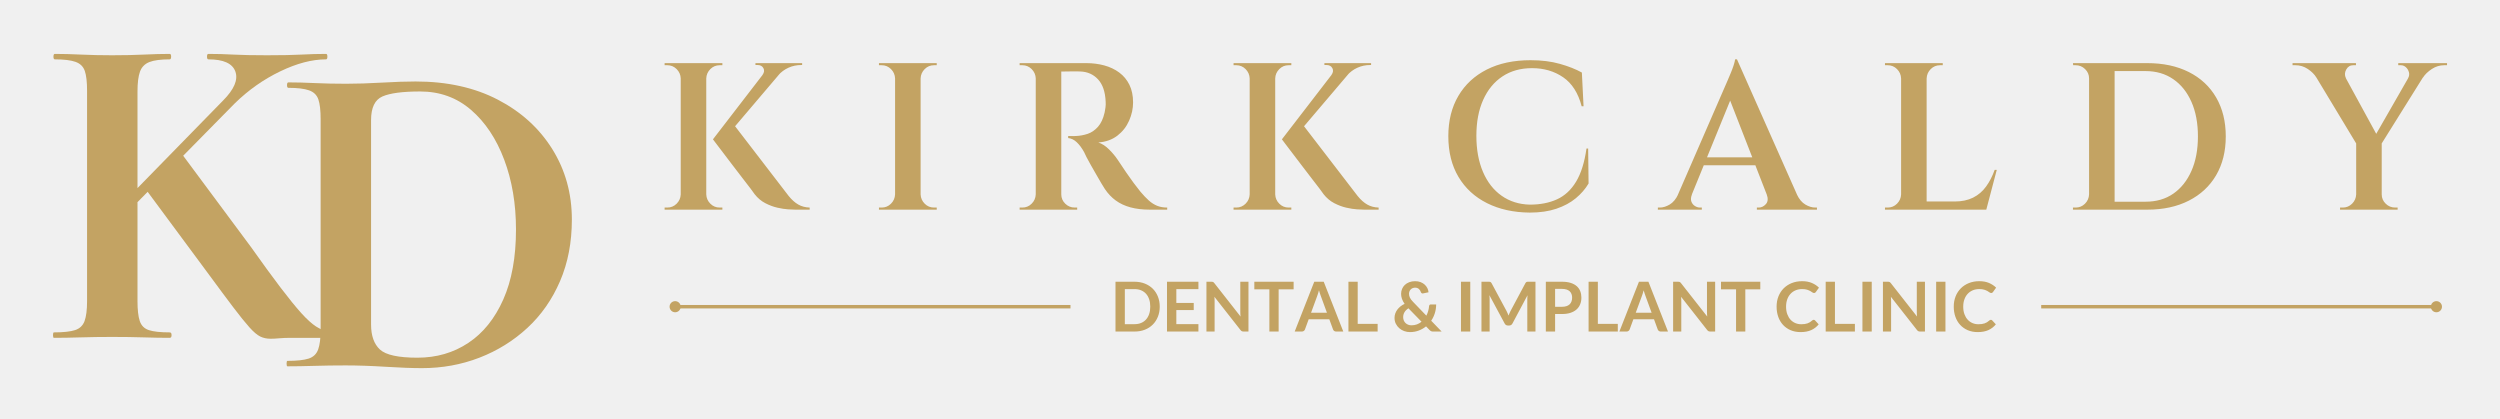
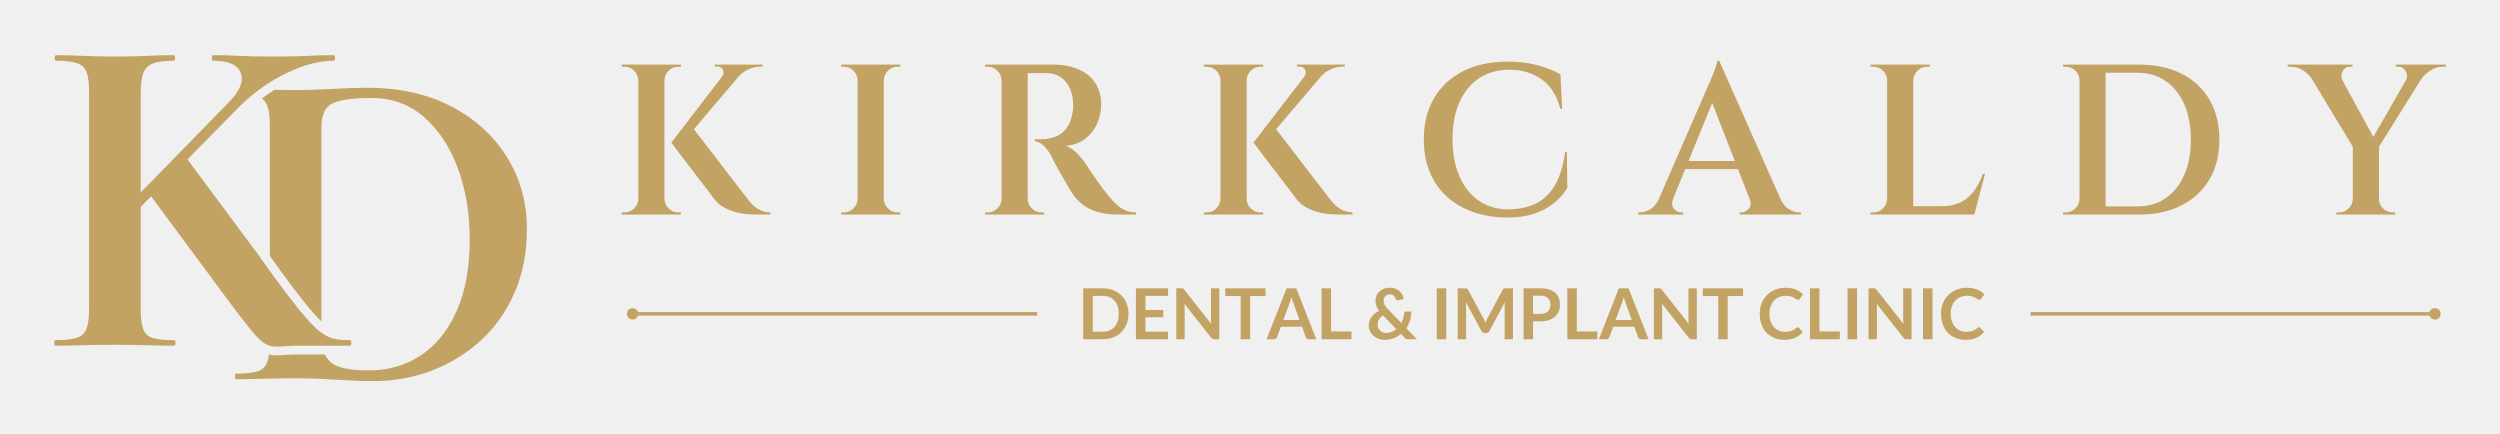
- <svg xmlns="http://www.w3.org/2000/svg" viewBox="0 0 1887 316" width="1887" height="316" role="img" aria-label="Kirkcaldy Dental &amp; Implant Clinic">
+ <svg xmlns="http://www.w3.org/2000/svg" viewBox="0 0 1844 320" width="1844" height="320" role="img" aria-label="Kirkcaldy Dental &amp; Implant Clinic">
  <g fill="#C3A363">
-     <path d="M318.485 277.872Q307.512 277.872 291.053 276.843Q274.593 275.814 260.877 275.814Q248.533 275.814 237.217 276.157Q225.901 276.5 216.986 276.5Q216.3 276.5 216.3 274.443Q216.3 272.385 216.986 272.385Q227.616 272.385 232.931 270.671Q238.246 268.956 240.132 263.813Q242.018 258.669 242.018 248.725V89.961Q242.018 80.017 240.303 75.045Q238.589 70.073 233.274 68.187Q227.959 66.301 217.672 66.301Q216.643 66.301 216.643 64.243Q216.643 62.186 217.672 62.186Q226.587 62.186 237.56 62.7Q248.533 63.215 261.22 63.215Q273.565 63.215 288.31 62.357Q303.054 61.5 313.684 61.5Q349.346 61.5 375.75 75.216Q402.153 88.932 416.898 112.593Q431.643 136.253 431.643 165.742Q431.643 191.46 422.727 212.206Q413.812 232.951 398.038 247.525Q382.265 262.098 361.862 269.985Q341.459 277.872 318.485 277.872ZM315.056 269.985Q336.659 269.985 353.461 258.841Q370.263 247.696 379.865 226.093Q389.466 204.49 389.466 173.286Q389.466 144.14 380.55 120.479Q371.635 96.819 355.519 82.931Q339.402 69.044 317.113 69.044Q297.225 69.044 288.652 72.816Q280.08 76.588 280.08 90.647V244.953Q280.08 257.64 286.767 263.813Q293.453 269.985 315.056 269.985Z" />
+     <defs>
+       <mask id="kdmask21440" maskUnits="userSpaceOnUse" x="-10000" y="-10000" width="20000" height="20000">
+         <rect x="-10000" y="-10000" width="20000" height="20000" fill="#fff" />
+         <path d="M65.718 227.225V68.461Q65.718 58.517 64.003 53.545Q62.289 48.573 56.974 46.687Q51.659 44.801 41.372 44.801Q40.343 44.801 40.343 42.743Q40.343 40.686 41.372 40.686Q50.287 40.686 61.26 41.2Q72.233 41.715 84.577 41.715Q97.608 41.715 108.581 41.2Q119.553 40.686 128.126 40.686Q129.155 40.686 129.155 42.743Q129.155 44.801 128.126 44.801Q117.839 44.801 112.695 46.858Q107.552 48.915 105.666 54.059Q103.78 59.203 103.78 69.147V227.225Q103.78 237.169 105.494 242.313Q107.209 247.456 112.352 249.171Q117.496 250.885 128.126 250.885Q129.498 250.885 129.498 252.943Q129.498 255.0 128.126 255.0Q119.211 255.0 108.409 254.657Q97.608 254.314 84.577 254.314Q72.233 254.314 60.917 254.657Q49.601 255.0 40.686 255.0Q40.0 255.0 40.0 252.943Q40.0 250.885 40.686 250.885Q51.316 250.885 56.631 249.171Q61.946 247.456 63.832 242.313Q65.718 237.169 65.718 227.225ZM156.244 205.279 109.266 141.842 136.699 115.439 189.163 186.077Q202.536 204.936 211.794 217.109Q221.053 229.282 227.396 236.312Q233.74 243.341 238.541 246.427Q243.341 249.514 247.97 250.199Q252.6 250.885 258.086 250.885Q259.115 250.885 259.115 252.943Q259.115 255.0 258.086 255.0Q242.998 255.0 233.74 255.0Q224.482 255.0 219.681 255.0Q214.537 255.0 210.766 255.343Q206.994 255.686 204.25 255.686Q199.793 255.686 196.364 253.971Q192.935 252.257 188.305 247.113Q183.676 241.97 176.132 232.026Q168.589 222.081 156.244 205.279ZM79.777 166.531 168.246 76.005Q180.933 63.317 177.675 54.059Q174.418 44.801 157.273 44.801Q156.244 44.801 156.244 42.743Q156.244 40.686 157.273 40.686Q166.531 40.686 176.132 41.2Q185.734 41.715 201.507 41.715Q217.967 41.715 227.568 41.2Q237.169 40.686 246.085 40.686Q247.113 40.686 247.113 42.743Q247.113 44.801 246.085 44.801Q230.311 44.801 211.451 53.888Q192.592 62.974 177.161 78.062L89.035 167.56Z" fill="#000" stroke="#000" stroke-width="12.90" stroke-linejoin="round" />
+       </mask>
+     </defs>
+     <path mask="url(#kdmask21440)" d="M275.485 281.097Q264.512 281.097 248.053 280.068Q231.593 279.039 217.877 279.039Q205.533 279.039 194.217 279.382Q182.901 279.725 173.986 279.725Q173.3 279.725 173.3 277.668Q173.3 275.61 173.986 275.61Q184.616 275.61 189.931 273.896Q195.246 272.181 197.132 267.038Q199.018 261.894 199.018 251.95V93.186Q199.018 83.242 197.303 78.27Q195.589 73.298 190.274 71.412Q184.959 69.526 174.672 69.526Q173.643 69.526 173.643 67.468Q173.643 65.411 174.672 65.411Q183.587 65.411 194.56 65.925Q205.533 66.44 218.22 66.44Q230.565 66.44 245.31 65.582Q260.054 64.725 270.684 64.725Q306.346 64.725 332.75 78.441Q359.153 92.157 373.898 115.818Q388.643 139.478 388.643 168.967Q388.643 194.685 379.727 215.431Q370.812 236.176 355.038 250.75Q339.265 265.323 318.862 273.21Q298.459 281.097 275.485 281.097ZM272.056 273.21Q293.659 273.21 310.461 262.066Q327.263 250.921 336.865 229.318Q346.466 207.715 346.466 176.511Q346.466 147.365 337.55 123.704Q328.635 100.044 312.519 86.156Q296.402 72.269 274.113 72.269Q254.225 72.269 245.652 76.041Q237.08 79.813 237.08 93.872V248.178Q237.08 260.865 243.767 267.038Q250.453 273.21 272.056 273.21Z" />
    <path data-kd="K" d="M65.718 227.225V68.461Q65.718 58.517 64.003 53.545Q62.289 48.573 56.974 46.687Q51.659 44.801 41.372 44.801Q40.343 44.801 40.343 42.743Q40.343 40.686 41.372 40.686Q50.287 40.686 61.26 41.2Q72.233 41.715 84.577 41.715Q97.608 41.715 108.581 41.2Q119.553 40.686 128.126 40.686Q129.155 40.686 129.155 42.743Q129.155 44.801 128.126 44.801Q117.839 44.801 112.695 46.858Q107.552 48.915 105.666 54.059Q103.78 59.203 103.78 69.147V227.225Q103.78 237.169 105.494 242.313Q107.209 247.456 112.352 249.171Q117.496 250.885 128.126 250.885Q129.498 250.885 129.498 252.943Q129.498 255.0 128.126 255.0Q119.211 255.0 108.409 254.657Q97.608 254.314 84.577 254.314Q72.233 254.314 60.917 254.657Q49.601 255.0 40.686 255.0Q40.0 255.0 40.0 252.943Q40.0 250.885 40.686 250.885Q51.316 250.885 56.631 249.171Q61.946 247.456 63.832 242.313Q65.718 237.169 65.718 227.225ZM156.244 205.279 109.266 141.842 136.699 115.439 189.163 186.077Q202.536 204.936 211.794 217.109Q221.053 229.282 227.396 236.312Q233.74 243.341 238.541 246.427Q243.341 249.514 247.97 250.199Q252.6 250.885 258.086 250.885Q259.115 250.885 259.115 252.943Q259.115 255.0 258.086 255.0Q242.998 255.0 233.74 255.0Q224.482 255.0 219.681 255.0Q214.537 255.0 210.766 255.343Q206.994 255.686 204.25 255.686Q199.793 255.686 196.364 253.971Q192.935 252.257 188.305 247.113Q183.676 241.97 176.132 232.026Q168.589 222.081 156.244 205.279ZM79.777 166.531 168.246 76.005Q180.933 63.317 177.675 54.059Q174.418 44.801 157.273 44.801Q156.244 44.801 156.244 42.743Q156.244 40.686 157.273 40.686Q166.531 40.686 176.132 41.2Q185.734 41.715 201.507 41.715Q217.967 41.715 227.568 41.2Q237.169 40.686 246.085 40.686Q247.113 40.686 247.113 42.743Q247.113 44.801 246.085 44.801Q230.311 44.801 211.451 53.888Q192.592 62.974 177.161 78.062L89.035 167.56Z" />
-     <path d="M552.835 92.68 595.337 147.98Q598.813 152.246 602.526 154.379Q606.239 156.512 611.137 156.67V158.25H600.235Q598.497 158.25 594.863 158.013Q591.229 157.776 586.726 156.749Q582.223 155.722 577.641 153.352Q573.059 150.982 569.583 146.558Q569.109 145.768 566.66 142.529Q564.211 139.29 560.577 134.629Q556.943 129.968 553.072 124.833Q549.201 119.698 545.804 115.274Q542.407 110.85 540.274 108.006Q538.141 105.162 538.141 105.162ZM594.389 48.756 546.989 104.53 538.141 105.162 581.591 48.756ZM605.449 47.65V49.072H604.817Q599.603 49.072 595.1 51.126Q590.597 53.18 587.437 56.814L575.587 56.498Q577.483 53.812 576.219 51.442Q574.955 49.072 571.795 49.072H570.215V47.65H604.817ZM533.085 47.65V158.25H513.809V47.65ZM514.283 146.716V158.25H501.643V156.67Q501.801 156.67 502.67 156.67Q503.539 156.67 503.697 156.67Q507.805 156.67 510.728 153.747Q513.651 150.824 513.809 146.716ZM514.283 59.184H513.809Q513.651 55.076 510.728 52.153Q507.805 49.23 503.697 49.23Q503.539 49.23 502.67 49.23Q501.801 49.23 501.643 49.23V47.65H514.283ZM532.611 146.716H533.085Q533.243 150.824 536.166 153.747Q539.089 156.67 543.197 156.67Q543.197 156.67 544.145 156.67Q545.093 156.67 545.251 156.67V158.25H532.611ZM532.611 59.184V47.65H545.251V49.23Q545.093 49.23 544.145 49.23Q543.197 49.23 543.197 49.23Q539.089 49.23 536.166 52.153Q533.243 55.076 533.085 59.184ZM694.877 47.65V158.25H675.601V47.65ZM676.075 146.716V158.25H663.435V156.67Q663.435 156.67 664.462 156.67Q665.489 156.67 665.489 156.67Q669.597 156.67 672.52 153.747Q675.443 150.824 675.601 146.716ZM676.075 59.184H675.601Q675.443 55.076 672.52 52.153Q669.597 49.23 665.489 49.23Q665.489 49.23 664.462 49.23Q663.435 49.23 663.435 49.23V47.65H676.075ZM694.403 146.716H694.877Q695.035 150.824 697.958 153.747Q700.881 156.67 704.989 156.67Q704.989 156.67 705.937 156.67Q706.885 156.67 707.043 156.67V158.25H694.403ZM694.403 59.184V47.65H707.043V49.23Q706.885 49.23 705.937 49.23Q704.989 49.23 704.989 49.23Q700.881 49.23 697.958 52.153Q695.035 55.076 694.877 59.184ZM798.999 47.65H820.013Q827.123 47.65 833.522 49.388Q839.921 51.126 844.819 54.76Q849.717 58.394 852.482 64.003Q855.247 69.612 855.247 77.354Q855.247 84.306 852.245 91.1Q849.243 97.894 843.397 102.397Q837.551 106.9 829.019 107.532Q833.285 108.954 837.156 112.825Q841.027 116.696 843.555 120.488Q843.713 120.646 845.53 123.411Q847.347 126.176 850.033 130.126Q852.719 134.076 855.642 138.026Q858.565 141.976 860.777 144.662Q864.253 148.77 867.176 151.377Q870.099 153.984 873.417 155.327Q876.735 156.67 881.001 156.67V158.25H867.887Q859.671 158.25 853.272 156.512Q846.873 154.774 842.133 151.298Q837.393 147.822 833.917 142.608Q832.969 141.186 831.231 138.263Q829.493 135.34 827.439 131.706Q825.385 128.072 823.41 124.675Q821.435 121.278 820.092 118.592Q818.749 115.906 818.275 114.8Q815.747 110.218 812.745 107.374Q809.743 104.53 806.267 104.214V102.634Q806.583 102.634 808.321 102.713Q810.059 102.792 812.271 102.634Q816.537 102.476 820.882 101.054Q825.227 99.632 828.703 95.761Q832.179 91.89 833.759 84.938Q834.075 83.516 834.391 81.304Q834.707 79.092 834.549 76.722Q834.075 65.662 828.861 59.974Q823.647 54.286 815.589 53.97Q812.587 53.812 809.269 53.891Q805.951 53.97 803.502 53.97Q801.053 53.97 800.579 53.97Q800.579 53.812 800.184 52.232Q799.789 50.652 799.394 49.151Q798.999 47.65 798.999 47.65ZM801.053 47.65V158.25H781.777V47.65ZM782.251 146.716V158.25H769.611V156.67Q769.769 156.67 770.638 156.67Q771.507 156.67 771.665 156.67Q775.773 156.67 778.696 153.747Q781.619 150.824 781.777 146.716ZM782.251 59.184H781.777Q781.619 55.076 778.696 52.153Q775.773 49.23 771.665 49.23Q771.507 49.23 770.638 49.23Q769.769 49.23 769.611 49.23V47.65H782.251ZM800.579 146.716H801.053Q801.053 150.824 804.055 153.747Q807.057 156.67 811.165 156.67Q811.323 156.67 812.192 156.67Q813.061 156.67 813.061 156.67V158.25H800.579ZM982.279 92.68 1024.781 147.98Q1028.257 152.246 1031.97 154.379Q1035.683 156.512 1040.581 156.67V158.25H1029.679Q1027.941 158.25 1024.307 158.013Q1020.673 157.776 1016.17 156.749Q1011.667 155.722 1007.085 153.352Q1002.503 150.982 999.027 146.558Q998.553 145.768 996.104 142.529Q993.655 139.29 990.021 134.629Q986.387 129.968 982.516 124.833Q978.645 119.698 975.248 115.274Q971.851 110.85 969.718 108.006Q967.585 105.162 967.585 105.162ZM1023.833 48.756 976.433 104.53 967.585 105.162 1011.035 48.756ZM1034.893 47.65V49.072H1034.261Q1029.047 49.072 1024.544 51.126Q1020.041 53.18 1016.881 56.814L1005.031 56.498Q1006.927 53.812 1005.663 51.442Q1004.399 49.072 1001.239 49.072H999.659V47.65H1034.261ZM962.529 47.65V158.25H943.253V47.65ZM943.727 146.716V158.25H931.087V156.67Q931.245 156.67 932.114 156.67Q932.983 156.67 933.141 156.67Q937.249 156.67 940.172 153.747Q943.095 150.824 943.253 146.716ZM943.727 59.184H943.253Q943.095 55.076 940.172 52.153Q937.249 49.23 933.141 49.23Q932.983 49.23 932.114 49.23Q931.245 49.23 931.087 49.23V47.65H943.727ZM962.055 146.716H962.529Q962.687 150.824 965.61 153.747Q968.533 156.67 972.641 156.67Q972.641 156.67 973.589 156.67Q974.537 156.67 974.695 156.67V158.25H962.055ZM962.055 59.184V47.65H974.695V49.23Q974.537 49.23 973.589 49.23Q972.641 49.23 972.641 49.23Q968.533 49.23 965.61 52.153Q962.687 55.076 962.529 59.184ZM1198.739 112.114 1199.055 138.5Q1195.421 144.662 1189.417 149.639Q1183.413 154.616 1174.802 157.539Q1166.191 160.462 1154.657 160.462Q1136.329 160.304 1122.425 153.352Q1108.521 146.4 1100.858 133.523Q1093.195 120.646 1093.195 102.792Q1093.195 85.254 1100.779 72.377Q1108.363 59.5 1122.267 52.469Q1136.171 45.438 1155.289 45.438Q1167.613 45.438 1177.409 48.203Q1187.205 50.968 1193.999 54.76L1195.263 80.198H1193.841Q1189.891 65.188 1179.858 58.315Q1169.825 51.442 1156.395 51.442Q1143.439 51.442 1134.038 57.683Q1124.637 63.924 1119.502 75.379Q1114.367 86.834 1114.367 102.476Q1114.367 118.118 1119.344 129.731Q1124.321 141.344 1133.406 147.743Q1142.491 154.142 1154.657 154.458Q1166.507 154.458 1175.276 150.429Q1184.045 146.4 1189.654 137.078Q1195.263 127.756 1197.475 112.114ZM1311.077 44.806 1361.005 157.302H1337.621L1303.651 70.086ZM1277.107 146.716Q1275.843 149.876 1276.633 152.088Q1277.423 154.3 1279.319 155.485Q1281.215 156.67 1283.111 156.67H1284.533V158.25H1251.353V156.67Q1251.353 156.67 1252.064 156.67Q1252.775 156.67 1252.775 156.67Q1256.409 156.67 1260.28 154.379Q1264.151 152.088 1266.679 146.716ZM1311.077 44.806 1311.867 61.396 1272.525 157.776H1261.781L1302.545 64.082Q1302.861 63.45 1303.888 61.001Q1304.915 58.552 1306.258 55.392Q1307.601 52.232 1308.549 49.309Q1309.497 46.386 1309.655 44.806ZM1329.563 118.75V124.754H1282.005V118.75ZM1333.513 146.716H1356.265Q1358.793 152.088 1362.664 154.379Q1366.535 156.67 1370.169 156.67Q1370.169 156.67 1370.801 156.67Q1371.433 156.67 1371.433 156.67V158.25H1326.087V156.67H1327.509Q1330.511 156.67 1332.881 154.063Q1335.251 151.456 1333.513 146.716ZM1454.225 47.65V158.25H1434.949V47.65ZM1496.095 152.088 1498.781 158.25H1453.751V152.088ZM1507.155 128.23 1499.255 158.25H1469.709L1475.397 152.088Q1483.455 152.088 1489.301 149.165Q1495.147 146.242 1499.097 140.791Q1503.047 135.34 1505.575 128.23ZM1435.423 146.716V158.25H1422.783V156.67Q1422.783 156.67 1423.81 156.67Q1424.837 156.67 1424.837 156.67Q1428.945 156.67 1431.868 153.747Q1434.791 150.824 1434.949 146.716ZM1435.423 59.184H1434.949Q1434.791 55.076 1431.868 52.153Q1428.945 49.23 1424.837 49.23Q1424.837 49.23 1423.81 49.23Q1422.783 49.23 1422.783 49.23V47.65H1435.423ZM1453.751 59.184V47.65H1466.391V49.23Q1466.233 49.23 1465.285 49.23Q1464.337 49.23 1464.337 49.23Q1460.229 49.23 1457.306 52.153Q1454.383 55.076 1454.225 59.184ZM1620.757 47.65Q1638.769 47.65 1652.12 54.365Q1665.471 61.08 1672.739 73.562Q1680.007 86.044 1680.007 102.95Q1680.007 119.856 1672.739 132.259Q1665.471 144.662 1652.12 151.456Q1638.769 158.25 1620.757 158.25H1584.417L1584.259 152.246Q1587.261 152.246 1591.764 152.246Q1596.267 152.246 1601.086 152.246Q1605.905 152.246 1610.092 152.246Q1614.279 152.246 1616.886 152.246Q1619.493 152.246 1619.493 152.246Q1631.659 152.246 1640.428 146.163Q1649.197 140.08 1654.095 129.02Q1658.993 117.96 1658.993 102.95Q1658.993 87.94 1654.095 76.88Q1649.197 65.82 1640.349 59.737Q1631.501 53.654 1619.493 53.654Q1619.493 53.654 1616.728 53.654Q1613.963 53.654 1609.618 53.654Q1605.273 53.654 1600.217 53.654Q1595.161 53.654 1590.5 53.654Q1585.839 53.654 1582.679 53.654V47.65ZM1596.109 47.65V158.25H1576.833V47.65ZM1577.307 146.716V158.25H1564.667V156.67Q1564.667 156.67 1565.694 156.67Q1566.721 156.67 1566.721 156.67Q1570.829 156.67 1573.752 153.747Q1576.675 150.824 1576.833 146.716ZM1577.307 59.184H1576.833Q1576.833 55.076 1573.831 52.153Q1570.829 49.23 1566.721 49.23Q1566.721 49.23 1565.773 49.23Q1564.825 49.23 1564.825 49.23L1564.667 47.65H1577.307ZM1764.537 47.808 1796.453 106.268 1779.231 109.586 1741.943 47.808ZM1797.717 107.374V158.25H1778.441V107.374ZM1824.103 47.808H1835.479L1796.295 110.534L1789.027 108.954ZM1817.625 59.026Q1818.889 56.814 1818.257 54.523Q1817.625 52.232 1815.966 50.731Q1814.307 49.23 1812.095 49.23Q1812.095 49.23 1811.147 49.23Q1810.199 49.23 1810.199 49.23V47.65H1847.013V49.23H1844.801Q1839.903 49.23 1835.558 52.074Q1831.213 54.918 1828.843 58.552ZM1770.699 59.026 1748.421 58.552Q1746.209 54.918 1741.943 52.074Q1737.677 49.23 1732.621 49.23H1730.409V47.65H1778.283V49.23Q1778.283 49.23 1777.256 49.23Q1776.229 49.23 1776.229 49.23Q1772.753 49.23 1770.936 52.469Q1769.119 55.708 1770.699 59.026ZM1778.915 146.716V158.25H1766.275V156.67Q1766.275 156.67 1767.223 156.67Q1768.171 156.67 1768.329 156.67Q1772.437 156.67 1775.36 153.747Q1778.283 150.824 1778.441 146.716ZM1797.243 146.716H1797.717Q1797.717 150.824 1800.719 153.747Q1803.721 156.67 1807.829 156.67Q1807.829 156.67 1808.777 156.67Q1809.725 156.67 1809.725 156.67V158.25H1797.243Z" />
-     <path d="M875.367 231.452Q875.367 235.586 873.989 239.044Q872.611 242.502 870.115 244.998Q867.619 247.494 864.109 248.872Q860.599 250.25 856.335 250.25H841.983V212.654H856.335Q860.599 212.654 864.109 214.045Q867.619 215.436 870.115 217.919Q872.611 220.402 873.989 223.86Q875.367 227.318 875.367 231.452ZM868.217 231.452Q868.217 228.358 867.385 225.901Q866.553 223.444 865.019 221.741Q863.485 220.038 861.288 219.128Q859.091 218.218 856.335 218.218H849.029V244.686H856.335Q859.091 244.686 861.288 243.776Q863.485 242.866 865.019 241.163Q866.553 239.46 867.385 237.003Q868.217 234.546 868.217 231.452ZM904.565 212.654V218.218H887.899V228.644H901.029V234.026H887.899V244.66H904.565V250.25H880.853V212.654ZM914.289 212.654Q914.757 212.654 915.069 212.693Q915.381 212.732 915.628 212.849Q915.875 212.966 916.109 213.187Q916.343 213.408 916.629 213.772L936.363 238.914Q936.259 238.004 936.22 237.133Q936.181 236.262 936.181 235.508V212.654H942.343V250.25H938.729Q937.897 250.25 937.351 249.99Q936.805 249.73 936.285 249.054L916.629 224.016Q916.707 224.848 916.746 225.667Q916.785 226.486 916.785 227.162V250.25H910.623V212.654H914.289ZM976.429 212.654V218.4H965.119V250.25H958.125V218.4H946.763V212.654ZM1013.921 250.25H1008.513Q1007.603 250.25 1007.018 249.795Q1006.433 249.34 1006.173 248.664L1003.365 240.994H987.791L984.983 248.664Q984.775 249.262 984.164 249.756Q983.553 250.25 982.669 250.25H977.235L992.003 212.654H999.153ZM989.585 236.054H1001.571L996.995 223.548Q996.683 222.716 996.306 221.585Q995.929 220.454 995.565 219.128Q995.201 220.454 994.85 221.598Q994.499 222.742 994.161 223.6ZM1024.789 244.478H1039.843V250.25H1017.795V212.654H1024.789ZM1068.157 212.238Q1070.445 212.238 1072.252 212.94Q1074.059 213.642 1075.346 214.812Q1076.633 215.982 1077.374 217.49Q1078.115 218.998 1078.245 220.61L1074.163 221.468Q1074.085 221.494 1073.994 221.494Q1073.903 221.494 1073.825 221.494Q1073.383 221.494 1073.032 221.247Q1072.681 221.0 1072.473 220.48Q1072.239 219.804 1071.875 219.193Q1071.511 218.582 1070.991 218.127Q1070.471 217.672 1069.769 217.399Q1069.067 217.126 1068.157 217.126Q1067.065 217.126 1066.207 217.503Q1065.349 217.88 1064.751 218.517Q1064.153 219.154 1063.841 219.999Q1063.529 220.844 1063.529 221.78Q1063.529 222.56 1063.698 223.288Q1063.867 224.016 1064.231 224.744Q1064.595 225.472 1065.18 226.239Q1065.765 227.006 1066.623 227.89L1076.607 238.264Q1077.465 236.626 1077.985 234.806Q1078.505 232.986 1078.661 231.114Q1078.713 230.516 1079.051 230.152Q1079.389 229.788 1079.987 229.788H1084.017Q1083.991 233.22 1083.029 236.34Q1082.067 239.46 1080.273 242.086L1088.151 250.25H1081.859Q1081.365 250.25 1080.988 250.198Q1080.611 250.146 1080.273 250.003Q1079.935 249.86 1079.623 249.626Q1079.311 249.392 1078.973 249.028L1076.373 246.35Q1073.877 248.378 1070.822 249.522Q1067.767 250.666 1064.205 250.666Q1062.021 250.666 1059.941 249.925Q1057.861 249.184 1056.223 247.78Q1054.585 246.376 1053.584 244.387Q1052.583 242.398 1052.583 239.902Q1052.583 238.16 1053.155 236.587Q1053.727 235.014 1054.741 233.662Q1055.755 232.31 1057.146 231.218Q1058.537 230.126 1060.201 229.346Q1058.823 227.396 1058.186 225.537Q1057.549 223.678 1057.549 221.832Q1057.549 219.882 1058.264 218.127Q1058.979 216.372 1060.344 215.072Q1061.709 213.772 1063.685 213.005Q1065.661 212.238 1068.157 212.238ZM1059.109 239.382Q1059.109 240.812 1059.603 241.956Q1060.097 243.1 1060.955 243.893Q1061.813 244.686 1062.944 245.115Q1064.075 245.544 1065.349 245.544Q1067.637 245.544 1069.522 244.829Q1071.407 244.114 1072.967 242.84L1063.087 232.7Q1061.007 234.052 1060.058 235.742Q1059.109 237.432 1059.109 239.382ZM1109.757 250.25H1102.737V212.654H1109.757ZM1137.083 234.65Q1137.525 235.482 1137.902 236.379Q1138.279 237.276 1138.643 238.186Q1139.007 237.25 1139.397 236.34Q1139.787 235.43 1140.229 234.598L1151.357 213.772Q1151.565 213.382 1151.786 213.148Q1152.007 212.914 1152.28 212.81Q1152.553 212.706 1152.891 212.68Q1153.229 212.654 1153.697 212.654H1158.975V250.25H1152.813V225.966Q1152.813 225.29 1152.852 224.484Q1152.891 223.678 1152.969 222.846L1141.607 244.166Q1141.217 244.894 1140.593 245.297Q1139.969 245.7 1139.137 245.7H1138.175Q1137.343 245.7 1136.719 245.297Q1136.095 244.894 1135.705 244.166L1124.187 222.768Q1124.291 223.626 1124.33 224.445Q1124.369 225.264 1124.369 225.966V250.25H1118.207V212.654H1123.485Q1123.953 212.654 1124.291 212.68Q1124.629 212.706 1124.902 212.81Q1125.175 212.914 1125.409 213.148Q1125.643 213.382 1125.851 213.772L1137.083 234.65ZM1173.795 237.016V250.25H1166.801V212.654H1179.047Q1182.817 212.654 1185.573 213.538Q1188.329 214.422 1190.123 216.008Q1191.917 217.594 1192.775 219.804Q1193.633 222.014 1193.633 224.64Q1193.633 227.37 1192.723 229.645Q1191.813 231.92 1189.993 233.558Q1188.173 235.196 1185.443 236.106Q1182.713 237.016 1179.047 237.016ZM1173.795 231.556H1179.047Q1180.971 231.556 1182.401 231.075Q1183.831 230.594 1184.767 229.697Q1185.703 228.8 1186.171 227.513Q1186.639 226.226 1186.639 224.64Q1186.639 223.132 1186.171 221.91Q1185.703 220.688 1184.767 219.83Q1183.831 218.972 1182.401 218.517Q1180.971 218.062 1179.047 218.062H1173.795ZM1206.061 244.478H1221.115V250.25H1199.067V212.654H1206.061ZM1258.997 250.25H1253.589Q1252.679 250.25 1252.094 249.795Q1251.509 249.34 1251.249 248.664L1248.441 240.994H1232.867L1230.059 248.664Q1229.851 249.262 1229.24 249.756Q1228.629 250.25 1227.745 250.25H1222.311L1237.079 212.654H1244.229ZM1234.661 236.054H1246.647L1242.071 223.548Q1241.759 222.716 1241.382 221.585Q1241.005 220.454 1240.641 219.128Q1240.277 220.454 1239.926 221.598Q1239.575 222.742 1239.237 223.6ZM1266.537 212.654Q1267.005 212.654 1267.317 212.693Q1267.629 212.732 1267.876 212.849Q1268.123 212.966 1268.357 213.187Q1268.591 213.408 1268.877 213.772L1288.611 238.914Q1288.507 238.004 1288.468 237.133Q1288.429 236.262 1288.429 235.508V212.654H1294.591V250.25H1290.977Q1290.145 250.25 1289.599 249.99Q1289.053 249.73 1288.533 249.054L1268.877 224.016Q1268.955 224.848 1268.994 225.667Q1269.033 226.486 1269.033 227.162V250.25H1262.871V212.654H1266.537ZM1328.677 212.654V218.4H1317.367V250.25H1310.373V218.4H1299.011V212.654ZM1369.003 241.384Q1369.575 241.384 1369.991 241.826L1372.747 244.816Q1370.459 247.65 1367.118 249.158Q1363.777 250.666 1359.097 250.666Q1354.911 250.666 1351.57 249.236Q1348.229 247.806 1345.863 245.258Q1343.497 242.71 1342.236 239.174Q1340.975 235.638 1340.975 231.452Q1340.975 227.214 1342.379 223.691Q1343.783 220.168 1346.331 217.62Q1348.879 215.072 1352.428 213.655Q1355.977 212.238 1360.267 212.238Q1364.453 212.238 1367.586 213.577Q1370.719 214.916 1372.955 217.126L1370.615 220.376Q1370.407 220.688 1370.082 220.922Q1369.757 221.156 1369.185 221.156Q1368.587 221.156 1367.963 220.688Q1367.339 220.22 1366.377 219.674Q1365.415 219.128 1363.946 218.66Q1362.477 218.192 1360.215 218.192Q1357.563 218.192 1355.34 219.115Q1353.117 220.038 1351.518 221.754Q1349.919 223.47 1349.022 225.927Q1348.125 228.384 1348.125 231.452Q1348.125 234.624 1349.022 237.094Q1349.919 239.564 1351.453 241.254Q1352.987 242.944 1355.067 243.841Q1357.147 244.738 1359.539 244.738Q1360.969 244.738 1362.126 244.582Q1363.283 244.426 1364.258 244.088Q1365.233 243.75 1366.104 243.217Q1366.975 242.684 1367.833 241.904Q1368.093 241.67 1368.379 241.527Q1368.665 241.384 1369.003 241.384ZM1385.019 244.478H1400.073V250.25H1378.025V212.654H1385.019ZM1412.787 250.25H1405.767V212.654H1412.787ZM1424.903 212.654Q1425.371 212.654 1425.683 212.693Q1425.995 212.732 1426.242 212.849Q1426.489 212.966 1426.723 213.187Q1426.957 213.408 1427.243 213.772L1446.977 238.914Q1446.873 238.004 1446.834 237.133Q1446.795 236.262 1446.795 235.508V212.654H1452.957V250.25H1449.343Q1448.511 250.25 1447.965 249.99Q1447.419 249.73 1446.899 249.054L1427.243 224.016Q1427.321 224.848 1427.36 225.667Q1427.399 226.486 1427.399 227.162V250.25H1421.237V212.654H1424.903ZM1468.427 250.25H1461.407V212.654H1468.427ZM1502.721 241.384Q1503.293 241.384 1503.709 241.826L1506.465 244.816Q1504.177 247.65 1500.836 249.158Q1497.495 250.666 1492.815 250.666Q1488.629 250.666 1485.288 249.236Q1481.947 247.806 1479.581 245.258Q1477.215 242.71 1475.954 239.174Q1474.693 235.638 1474.693 231.452Q1474.693 227.214 1476.097 223.691Q1477.501 220.168 1480.049 217.62Q1482.597 215.072 1486.146 213.655Q1489.695 212.238 1493.985 212.238Q1498.171 212.238 1501.304 213.577Q1504.437 214.916 1506.673 217.126L1504.333 220.376Q1504.125 220.688 1503.8 220.922Q1503.475 221.156 1502.903 221.156Q1502.305 221.156 1501.681 220.688Q1501.057 220.22 1500.095 219.674Q1499.133 219.128 1497.664 218.66Q1496.195 218.192 1493.933 218.192Q1491.281 218.192 1489.058 219.115Q1486.835 220.038 1485.236 221.754Q1483.637 223.47 1482.74 225.927Q1481.843 228.384 1481.843 231.452Q1481.843 234.624 1482.74 237.094Q1483.637 239.564 1485.171 241.254Q1486.705 242.944 1488.785 243.841Q1490.865 244.738 1493.257 244.738Q1494.687 244.738 1495.844 244.582Q1497.001 244.426 1497.976 244.088Q1498.951 243.75 1499.822 243.217Q1500.693 242.684 1501.551 241.904Q1501.811 241.67 1502.097 241.527Q1502.383 241.384 1502.721 241.384Z" />
+     <path d="M509.835 92.68 552.337 147.98Q555.813 152.246 559.526 154.379Q563.239 156.512 568.137 156.67V158.25H557.235Q555.497 158.25 551.863 158.013Q548.229 157.776 543.726 156.749Q539.223 155.722 534.641 153.352Q530.059 150.982 526.583 146.558Q526.109 145.768 523.66 142.529Q521.211 139.29 517.577 134.629Q513.943 129.968 510.072 124.833Q506.201 119.698 502.804 115.274Q499.407 110.85 497.274 108.006Q495.141 105.162 495.141 105.162ZM551.389 48.756 503.989 104.53 495.141 105.162 538.591 48.756ZM562.449 47.65V49.072H561.817Q556.603 49.072 552.1 51.126Q547.597 53.18 544.437 56.814L532.587 56.498Q534.483 53.812 533.219 51.442Q531.955 49.072 528.795 49.072H527.215V47.65H561.817ZM490.085 47.65V158.25H470.809V47.65ZM471.283 146.716V158.25H458.643V156.67Q458.801 156.67 459.67 156.67Q460.539 156.67 460.697 156.67Q464.805 156.67 467.728 153.747Q470.651 150.824 470.809 146.716ZM471.283 59.184H470.809Q470.651 55.076 467.728 52.153Q464.805 49.23 460.697 49.23Q460.539 49.23 459.67 49.23Q458.801 49.23 458.643 49.23V47.65H471.283ZM489.611 146.716H490.085Q490.243 150.824 493.166 153.747Q496.089 156.67 500.197 156.67Q500.197 156.67 501.145 156.67Q502.093 156.67 502.251 156.67V158.25H489.611ZM489.611 59.184V47.65H502.251V49.23Q502.093 49.23 501.145 49.23Q500.197 49.23 500.197 49.23Q496.089 49.23 493.166 52.153Q490.243 55.076 490.085 59.184ZM651.877 47.65V158.25H632.601V47.65ZM633.075 146.716V158.25H620.435V156.67Q620.435 156.67 621.462 156.67Q622.489 156.67 622.489 156.67Q626.597 156.67 629.52 153.747Q632.443 150.824 632.601 146.716ZM633.075 59.184H632.601Q632.443 55.076 629.52 52.153Q626.597 49.23 622.489 49.23Q622.489 49.23 621.462 49.23Q620.435 49.23 620.435 49.23V47.65H633.075ZM651.403 146.716H651.877Q652.035 150.824 654.958 153.747Q657.881 156.67 661.989 156.67Q661.989 156.67 662.937 156.67Q663.885 156.67 664.043 156.67V158.25H651.403ZM651.403 59.184V47.65H664.043V49.23Q663.885 49.23 662.937 49.23Q661.989 49.23 661.989 49.23Q657.881 49.23 654.958 52.153Q652.035 55.076 651.877 59.184ZM755.999 47.65H777.013Q784.123 47.65 790.522 49.388Q796.921 51.126 801.819 54.76Q806.717 58.394 809.482 64.003Q812.247 69.612 812.247 77.354Q812.247 84.306 809.245 91.1Q806.243 97.894 800.397 102.397Q794.551 106.9 786.019 107.532Q790.285 108.954 794.156 112.825Q798.027 116.696 800.555 120.488Q800.713 120.646 802.53 123.411Q804.347 126.176 807.033 130.126Q809.719 134.076 812.642 138.026Q815.565 141.976 817.777 144.662Q821.253 148.77 824.176 151.377Q827.099 153.984 830.417 155.327Q833.735 156.67 838.001 156.67V158.25H824.887Q816.671 158.25 810.272 156.512Q803.873 154.774 799.133 151.298Q794.393 147.822 790.917 142.608Q789.969 141.186 788.231 138.263Q786.493 135.34 784.439 131.706Q782.385 128.072 780.41 124.675Q778.435 121.278 777.092 118.592Q775.749 115.906 775.275 114.8Q772.747 110.218 769.745 107.374Q766.743 104.53 763.267 104.214V102.634Q763.583 102.634 765.321 102.713Q767.059 102.792 769.271 102.634Q773.537 102.476 777.882 101.054Q782.227 99.632 785.703 95.761Q789.179 91.89 790.759 84.938Q791.075 83.516 791.391 81.304Q791.707 79.092 791.549 76.722Q791.075 65.662 785.861 59.974Q780.647 54.286 772.589 53.97Q769.587 53.812 766.269 53.891Q762.951 53.97 760.502 53.97Q758.053 53.97 757.579 53.97Q757.579 53.812 757.184 52.232Q756.789 50.652 756.394 49.151Q755.999 47.65 755.999 47.65ZM758.053 47.65V158.25H738.777V47.65ZM739.251 146.716V158.25H726.611V156.67Q726.769 156.67 727.638 156.67Q728.507 156.67 728.665 156.67Q732.773 156.67 735.696 153.747Q738.619 150.824 738.777 146.716ZM739.251 59.184H738.777Q738.619 55.076 735.696 52.153Q732.773 49.23 728.665 49.23Q728.507 49.23 727.638 49.23Q726.769 49.23 726.611 49.23V47.65H739.251ZM757.579 146.716H758.053Q758.053 150.824 761.055 153.747Q764.057 156.67 768.165 156.67Q768.323 156.67 769.192 156.67Q770.061 156.67 770.061 156.67V158.25H757.579ZM939.279 92.68 981.781 147.98Q985.257 152.246 988.97 154.379Q992.683 156.512 997.581 156.67V158.25H986.679Q984.941 158.25 981.307 158.013Q977.673 157.776 973.17 156.749Q968.667 155.722 964.085 153.352Q959.503 150.982 956.027 146.558Q955.553 145.768 953.104 142.529Q950.655 139.29 947.021 134.629Q943.387 129.968 939.516 124.833Q935.645 119.698 932.248 115.274Q928.851 110.85 926.718 108.006Q924.585 105.162 924.585 105.162ZM980.833 48.756 933.433 104.53 924.585 105.162 968.035 48.756ZM991.893 47.65V49.072H991.261Q986.047 49.072 981.544 51.126Q977.041 53.18 973.881 56.814L962.031 56.498Q963.927 53.812 962.663 51.442Q961.399 49.072 958.239 49.072H956.659V47.65H991.261ZM919.529 47.65V158.25H900.253V47.65ZM900.727 146.716V158.25H888.087V156.67Q888.245 156.67 889.114 156.67Q889.983 156.67 890.141 156.67Q894.249 156.67 897.172 153.747Q900.095 150.824 900.253 146.716ZM900.727 59.184H900.253Q900.095 55.076 897.172 52.153Q894.249 49.23 890.141 49.23Q889.983 49.23 889.114 49.23Q888.245 49.23 888.087 49.23V47.65H900.727ZM919.055 146.716H919.529Q919.687 150.824 922.61 153.747Q925.533 156.67 929.641 156.67Q929.641 156.67 930.589 156.67Q931.537 156.67 931.695 156.67V158.25H919.055ZM919.055 59.184V47.65H931.695V49.23Q931.537 49.23 930.589 49.23Q929.641 49.23 929.641 49.23Q925.533 49.23 922.61 52.153Q919.687 55.076 919.529 59.184ZM1155.739 112.114 1156.055 138.5Q1152.421 144.662 1146.417 149.639Q1140.413 154.616 1131.802 157.539Q1123.191 160.462 1111.657 160.462Q1093.329 160.304 1079.425 153.352Q1065.521 146.4 1057.858 133.523Q1050.195 120.646 1050.195 102.792Q1050.195 85.254 1057.779 72.377Q1065.363 59.5 1079.267 52.469Q1093.171 45.438 1112.289 45.438Q1124.613 45.438 1134.409 48.203Q1144.205 50.968 1150.999 54.76L1152.263 80.198H1150.841Q1146.891 65.188 1136.858 58.315Q1126.825 51.442 1113.395 51.442Q1100.439 51.442 1091.038 57.683Q1081.637 63.924 1076.502 75.379Q1071.367 86.834 1071.367 102.476Q1071.367 118.118 1076.344 129.731Q1081.321 141.344 1090.406 147.743Q1099.491 154.142 1111.657 154.458Q1123.507 154.458 1132.276 150.429Q1141.045 146.4 1146.654 137.078Q1152.263 127.756 1154.475 112.114ZM1268.077 44.806 1318.005 157.302H1294.621L1260.651 70.086ZM1234.107 146.716Q1232.843 149.876 1233.633 152.088Q1234.423 154.3 1236.319 155.485Q1238.215 156.67 1240.111 156.67H1241.533V158.25H1208.353V156.67Q1208.353 156.67 1209.064 156.67Q1209.775 156.67 1209.775 156.67Q1213.409 156.67 1217.28 154.379Q1221.151 152.088 1223.679 146.716ZM1268.077 44.806 1268.867 61.396 1229.525 157.776H1218.781L1259.545 64.082Q1259.861 63.45 1260.888 61.001Q1261.915 58.552 1263.258 55.392Q1264.601 52.232 1265.549 49.309Q1266.497 46.386 1266.655 44.806ZM1286.563 118.75V124.754H1239.005V118.75ZM1290.513 146.716H1313.265Q1315.793 152.088 1319.664 154.379Q1323.535 156.67 1327.169 156.67Q1327.169 156.67 1327.801 156.67Q1328.433 156.67 1328.433 156.67V158.25H1283.087V156.67H1284.509Q1287.511 156.67 1289.881 154.063Q1292.251 151.456 1290.513 146.716ZM1411.225 47.65V158.25H1391.949V47.65ZM1453.095 152.088 1455.781 158.25H1410.751V152.088ZM1464.155 128.23 1456.255 158.25H1426.709L1432.397 152.088Q1440.455 152.088 1446.301 149.165Q1452.147 146.242 1456.097 140.791Q1460.047 135.34 1462.575 128.23ZM1392.423 146.716V158.25H1379.783V156.67Q1379.783 156.67 1380.81 156.67Q1381.837 156.67 1381.837 156.67Q1385.945 156.67 1388.868 153.747Q1391.791 150.824 1391.949 146.716ZM1392.423 59.184H1391.949Q1391.791 55.076 1388.868 52.153Q1385.945 49.23 1381.837 49.23Q1381.837 49.23 1380.81 49.23Q1379.783 49.23 1379.783 49.23V47.65H1392.423ZM1410.751 59.184V47.65H1423.391V49.23Q1423.233 49.23 1422.285 49.23Q1421.337 49.23 1421.337 49.23Q1417.229 49.23 1414.306 52.153Q1411.383 55.076 1411.225 59.184ZM1577.757 47.65Q1595.769 47.65 1609.12 54.365Q1622.471 61.08 1629.739 73.562Q1637.007 86.044 1637.007 102.95Q1637.007 119.856 1629.739 132.259Q1622.471 144.662 1609.12 151.456Q1595.769 158.25 1577.757 158.25H1541.417L1541.259 152.246Q1544.261 152.246 1548.764 152.246Q1553.267 152.246 1558.086 152.246Q1562.905 152.246 1567.092 152.246Q1571.279 152.246 1573.886 152.246Q1576.493 152.246 1576.493 152.246Q1588.659 152.246 1597.428 146.163Q1606.197 140.08 1611.095 129.02Q1615.993 117.96 1615.993 102.95Q1615.993 87.94 1611.095 76.88Q1606.197 65.82 1597.349 59.737Q1588.501 53.654 1576.493 53.654Q1576.493 53.654 1573.728 53.654Q1570.963 53.654 1566.618 53.654Q1562.273 53.654 1557.217 53.654Q1552.161 53.654 1547.5 53.654Q1542.839 53.654 1539.679 53.654V47.65ZM1553.109 47.65V158.25H1533.833V47.65ZM1534.307 146.716V158.25H1521.667V156.67Q1521.667 156.67 1522.694 156.67Q1523.721 156.67 1523.721 156.67Q1527.829 156.67 1530.752 153.747Q1533.675 150.824 1533.833 146.716ZM1534.307 59.184H1533.833Q1533.833 55.076 1530.831 52.153Q1527.829 49.23 1523.721 49.23Q1523.721 49.23 1522.773 49.23Q1521.825 49.23 1521.825 49.23L1521.667 47.65H1534.307ZM1721.537 47.808 1753.453 106.268 1736.231 109.586 1698.943 47.808ZM1754.717 107.374V158.25H1735.441V107.374ZM1781.103 47.808H1792.479L1753.295 110.534L1746.027 108.954ZM1774.625 59.026Q1775.889 56.814 1775.257 54.523Q1774.625 52.232 1772.966 50.731Q1771.307 49.23 1769.095 49.23Q1769.095 49.23 1768.147 49.23Q1767.199 49.23 1767.199 49.23V47.65H1804.013V49.23H1801.801Q1796.903 49.23 1792.558 52.074Q1788.213 54.918 1785.843 58.552ZM1727.699 59.026 1705.421 58.552Q1703.209 54.918 1698.943 52.074Q1694.677 49.23 1689.621 49.23H1687.409V47.65H1735.283V49.23Q1735.283 49.23 1734.256 49.23Q1733.229 49.23 1733.229 49.23Q1729.753 49.23 1727.936 52.469Q1726.119 55.708 1727.699 59.026ZM1735.915 146.716V158.25H1723.275V156.67Q1723.275 156.67 1724.223 156.67Q1725.171 156.67 1725.329 156.67Q1729.437 156.67 1732.36 153.747Q1735.283 150.824 1735.441 146.716ZM1754.243 146.716H1754.717Q1754.717 150.824 1757.719 153.747Q1760.721 156.67 1764.829 156.67Q1764.829 156.67 1765.777 156.67Q1766.725 156.67 1766.725 156.67V158.25H1754.243Z" />
+     <path d="M832.367 231.452Q832.367 235.586 830.989 239.044Q829.611 242.502 827.115 244.998Q824.619 247.494 821.109 248.872Q817.599 250.25 813.335 250.25H798.983V212.654H813.335Q817.599 212.654 821.109 214.045Q824.619 215.436 827.115 217.919Q829.611 220.402 830.989 223.86Q832.367 227.318 832.367 231.452ZM825.217 231.452Q825.217 228.358 824.385 225.901Q823.553 223.444 822.019 221.741Q820.485 220.038 818.288 219.128Q816.091 218.218 813.335 218.218H806.029V244.686H813.335Q816.091 244.686 818.288 243.776Q820.485 242.866 822.019 241.163Q823.553 239.46 824.385 237.003Q825.217 234.546 825.217 231.452ZM861.565 212.654V218.218H844.899V228.644H858.029V234.026H844.899V244.66H861.565V250.25H837.853V212.654ZM871.289 212.654Q871.757 212.654 872.069 212.693Q872.381 212.732 872.628 212.849Q872.875 212.966 873.109 213.187Q873.343 213.408 873.629 213.772L893.363 238.914Q893.259 238.004 893.22 237.133Q893.181 236.262 893.181 235.508V212.654H899.343V250.25H895.729Q894.897 250.25 894.351 249.99Q893.805 249.73 893.285 249.054L873.629 224.016Q873.707 224.848 873.746 225.667Q873.785 226.486 873.785 227.162V250.25H867.623V212.654H871.289ZM933.429 212.654V218.4H922.119V250.25H915.125V218.4H903.763V212.654ZM970.921 250.25H965.513Q964.603 250.25 964.018 249.795Q963.433 249.34 963.173 248.664L960.365 240.994H944.791L941.983 248.664Q941.775 249.262 941.164 249.756Q940.553 250.25 939.669 250.25H934.235L949.003 212.654H956.153ZM946.585 236.054H958.571L953.995 223.548Q953.683 222.716 953.306 221.585Q952.929 220.454 952.565 219.128Q952.201 220.454 951.85 221.598Q951.499 222.742 951.161 223.6ZM981.789 244.478H996.843V250.25H974.795V212.654H981.789ZM1025.157 212.238Q1027.445 212.238 1029.252 212.94Q1031.059 213.642 1032.346 214.812Q1033.633 215.982 1034.374 217.49Q1035.115 218.998 1035.245 220.61L1031.163 221.468Q1031.085 221.494 1030.994 221.494Q1030.903 221.494 1030.825 221.494Q1030.383 221.494 1030.032 221.247Q1029.681 221.0 1029.473 220.48Q1029.239 219.804 1028.875 219.193Q1028.511 218.582 1027.991 218.127Q1027.471 217.672 1026.769 217.399Q1026.067 217.126 1025.157 217.126Q1024.065 217.126 1023.207 217.503Q1022.349 217.88 1021.751 218.517Q1021.153 219.154 1020.841 219.999Q1020.529 220.844 1020.529 221.78Q1020.529 222.56 1020.698 223.288Q1020.867 224.016 1021.231 224.744Q1021.595 225.472 1022.18 226.239Q1022.765 227.006 1023.623 227.89L1033.607 238.264Q1034.465 236.626 1034.985 234.806Q1035.505 232.986 1035.661 231.114Q1035.713 230.516 1036.051 230.152Q1036.389 229.788 1036.987 229.788H1041.017Q1040.991 233.22 1040.029 236.34Q1039.067 239.46 1037.273 242.086L1045.151 250.25H1038.859Q1038.365 250.25 1037.988 250.198Q1037.611 250.146 1037.273 250.003Q1036.935 249.86 1036.623 249.626Q1036.311 249.392 1035.973 249.028L1033.373 246.35Q1030.877 248.378 1027.822 249.522Q1024.767 250.666 1021.205 250.666Q1019.021 250.666 1016.941 249.925Q1014.861 249.184 1013.223 247.78Q1011.585 246.376 1010.584 244.387Q1009.583 242.398 1009.583 239.902Q1009.583 238.16 1010.155 236.587Q1010.727 235.014 1011.741 233.662Q1012.755 232.31 1014.146 231.218Q1015.537 230.126 1017.201 229.346Q1015.823 227.396 1015.186 225.537Q1014.549 223.678 1014.549 221.832Q1014.549 219.882 1015.264 218.127Q1015.979 216.372 1017.344 215.072Q1018.709 213.772 1020.685 213.005Q1022.661 212.238 1025.157 212.238ZM1016.109 239.382Q1016.109 240.812 1016.603 241.956Q1017.097 243.1 1017.955 243.893Q1018.813 244.686 1019.944 245.115Q1021.075 245.544 1022.349 245.544Q1024.637 245.544 1026.522 244.829Q1028.407 244.114 1029.967 242.84L1020.087 232.7Q1018.007 234.052 1017.058 235.742Q1016.109 237.432 1016.109 239.382ZM1066.757 250.25H1059.737V212.654H1066.757ZM1094.083 234.65Q1094.525 235.482 1094.902 236.379Q1095.279 237.276 1095.643 238.186Q1096.007 237.25 1096.397 236.34Q1096.787 235.43 1097.229 234.598L1108.357 213.772Q1108.565 213.382 1108.786 213.148Q1109.007 212.914 1109.28 212.81Q1109.553 212.706 1109.891 212.68Q1110.229 212.654 1110.697 212.654H1115.975V250.25H1109.813V225.966Q1109.813 225.29 1109.852 224.484Q1109.891 223.678 1109.969 222.846L1098.607 244.166Q1098.217 244.894 1097.593 245.297Q1096.969 245.7 1096.137 245.7H1095.175Q1094.343 245.7 1093.719 245.297Q1093.095 244.894 1092.705 244.166L1081.187 222.768Q1081.291 223.626 1081.33 224.445Q1081.369 225.264 1081.369 225.966V250.25H1075.207V212.654H1080.485Q1080.953 212.654 1081.291 212.68Q1081.629 212.706 1081.902 212.81Q1082.175 212.914 1082.409 213.148Q1082.643 213.382 1082.851 213.772L1094.083 234.65ZM1130.795 237.016V250.25H1123.801V212.654H1136.047Q1139.817 212.654 1142.573 213.538Q1145.329 214.422 1147.123 216.008Q1148.917 217.594 1149.775 219.804Q1150.633 222.014 1150.633 224.64Q1150.633 227.37 1149.723 229.645Q1148.813 231.92 1146.993 233.558Q1145.173 235.196 1142.443 236.106Q1139.713 237.016 1136.047 237.016ZM1130.795 231.556H1136.047Q1137.971 231.556 1139.401 231.075Q1140.831 230.594 1141.767 229.697Q1142.703 228.8 1143.171 227.513Q1143.639 226.226 1143.639 224.64Q1143.639 223.132 1143.171 221.91Q1142.703 220.688 1141.767 219.83Q1140.831 218.972 1139.401 218.517Q1137.971 218.062 1136.047 218.062H1130.795ZM1163.061 244.478H1178.115V250.25H1156.067V212.654H1163.061ZM1215.997 250.25H1210.589Q1209.679 250.25 1209.094 249.795Q1208.509 249.34 1208.249 248.664L1205.441 240.994H1189.867L1187.059 248.664Q1186.851 249.262 1186.24 249.756Q1185.629 250.25 1184.745 250.25H1179.311L1194.079 212.654H1201.229ZM1191.661 236.054H1203.647L1199.071 223.548Q1198.759 222.716 1198.382 221.585Q1198.005 220.454 1197.641 219.128Q1197.277 220.454 1196.926 221.598Q1196.575 222.742 1196.237 223.6ZM1223.537 212.654Q1224.005 212.654 1224.317 212.693Q1224.629 212.732 1224.876 212.849Q1225.123 212.966 1225.357 213.187Q1225.591 213.408 1225.877 213.772L1245.611 238.914Q1245.507 238.004 1245.468 237.133Q1245.429 236.262 1245.429 235.508V212.654H1251.591V250.25H1247.977Q1247.145 250.25 1246.599 249.99Q1246.053 249.73 1245.533 249.054L1225.877 224.016Q1225.955 224.848 1225.994 225.667Q1226.033 226.486 1226.033 227.162V250.25H1219.871V212.654H1223.537ZM1285.677 212.654V218.4H1274.367V250.25H1267.373V218.4H1256.011V212.654ZM1326.003 241.384Q1326.575 241.384 1326.991 241.826L1329.747 244.816Q1327.459 247.65 1324.118 249.158Q1320.777 250.666 1316.097 250.666Q1311.911 250.666 1308.57 249.236Q1305.229 247.806 1302.863 245.258Q1300.497 242.71 1299.236 239.174Q1297.975 235.638 1297.975 231.452Q1297.975 227.214 1299.379 223.691Q1300.783 220.168 1303.331 217.62Q1305.879 215.072 1309.428 213.655Q1312.977 212.238 1317.267 212.238Q1321.453 212.238 1324.586 213.577Q1327.719 214.916 1329.955 217.126L1327.615 220.376Q1327.407 220.688 1327.082 220.922Q1326.757 221.156 1326.185 221.156Q1325.587 221.156 1324.963 220.688Q1324.339 220.22 1323.377 219.674Q1322.415 219.128 1320.946 218.66Q1319.477 218.192 1317.215 218.192Q1314.563 218.192 1312.34 219.115Q1310.117 220.038 1308.518 221.754Q1306.919 223.47 1306.022 225.927Q1305.125 228.384 1305.125 231.452Q1305.125 234.624 1306.022 237.094Q1306.919 239.564 1308.453 241.254Q1309.987 242.944 1312.067 243.841Q1314.147 244.738 1316.539 244.738Q1317.969 244.738 1319.126 244.582Q1320.283 244.426 1321.258 244.088Q1322.233 243.75 1323.104 243.217Q1323.975 242.684 1324.833 241.904Q1325.093 241.67 1325.379 241.527Q1325.665 241.384 1326.003 241.384ZM1342.019 244.478H1357.073V250.25H1335.025V212.654H1342.019ZM1369.787 250.25H1362.767V212.654H1369.787ZM1381.903 212.654Q1382.371 212.654 1382.683 212.693Q1382.995 212.732 1383.242 212.849Q1383.489 212.966 1383.723 213.187Q1383.957 213.408 1384.243 213.772L1403.977 238.914Q1403.873 238.004 1403.834 237.133Q1403.795 236.262 1403.795 235.508V212.654H1409.957V250.25H1406.343Q1405.511 250.25 1404.965 249.99Q1404.419 249.73 1403.899 249.054L1384.243 224.016Q1384.321 224.848 1384.36 225.667Q1384.399 226.486 1384.399 227.162V250.25H1378.237V212.654H1381.903ZM1425.427 250.25H1418.407V212.654H1425.427ZM1459.721 241.384Q1460.293 241.384 1460.709 241.826L1463.465 244.816Q1461.177 247.65 1457.836 249.158Q1454.495 250.666 1449.815 250.666Q1445.629 250.666 1442.288 249.236Q1438.947 247.806 1436.581 245.258Q1434.215 242.71 1432.954 239.174Q1431.693 235.638 1431.693 231.452Q1431.693 227.214 1433.097 223.691Q1434.501 220.168 1437.049 217.62Q1439.597 215.072 1443.146 213.655Q1446.695 212.238 1450.985 212.238Q1455.171 212.238 1458.304 213.577Q1461.437 214.916 1463.673 217.126L1461.333 220.376Q1461.125 220.688 1460.8 220.922Q1460.475 221.156 1459.903 221.156Q1459.305 221.156 1458.681 220.688Q1458.057 220.22 1457.095 219.674Q1456.133 219.128 1454.664 218.66Q1453.195 218.192 1450.933 218.192Q1448.281 218.192 1446.058 219.115Q1443.835 220.038 1442.236 221.754Q1440.637 223.47 1439.74 225.927Q1438.843 228.384 1438.843 231.452Q1438.843 234.624 1439.74 237.094Q1440.637 239.564 1442.171 241.254Q1443.705 242.944 1445.785 243.841Q1447.865 244.738 1450.257 244.738Q1451.687 244.738 1452.844 244.582Q1454.001 244.426 1454.976 244.088Q1455.951 243.75 1456.822 243.217Q1457.693 242.684 1458.551 241.904Q1458.811 241.67 1459.097 241.527Q1459.383 241.384 1459.721 241.384Z" />
  </g>
-   <line x1="509.6" y1="231.5" x2="808.0" y2="231.5" stroke="#C3A363" stroke-width="2.6" />
-   <circle cx="509.6" cy="231.5" r="4.2" fill="#C3A363" />
-   <line x1="1540.7" y1="231.5" x2="1839.0" y2="231.5" stroke="#C3A363" stroke-width="2.6" />
-   <circle cx="1839.0" cy="231.5" r="4.2" fill="#C3A363" />
+   <line x1="466.6" y1="231.5" x2="765.0" y2="231.5" stroke="#C3A363" stroke-width="2.6" />
+   <circle cx="466.6" cy="231.5" r="4.2" fill="#C3A363" />
+   <line x1="1497.7" y1="231.5" x2="1796.0" y2="231.5" stroke="#C3A363" stroke-width="2.6" />
+   <circle cx="1796.0" cy="231.5" r="4.2" fill="#C3A363" />
</svg>
